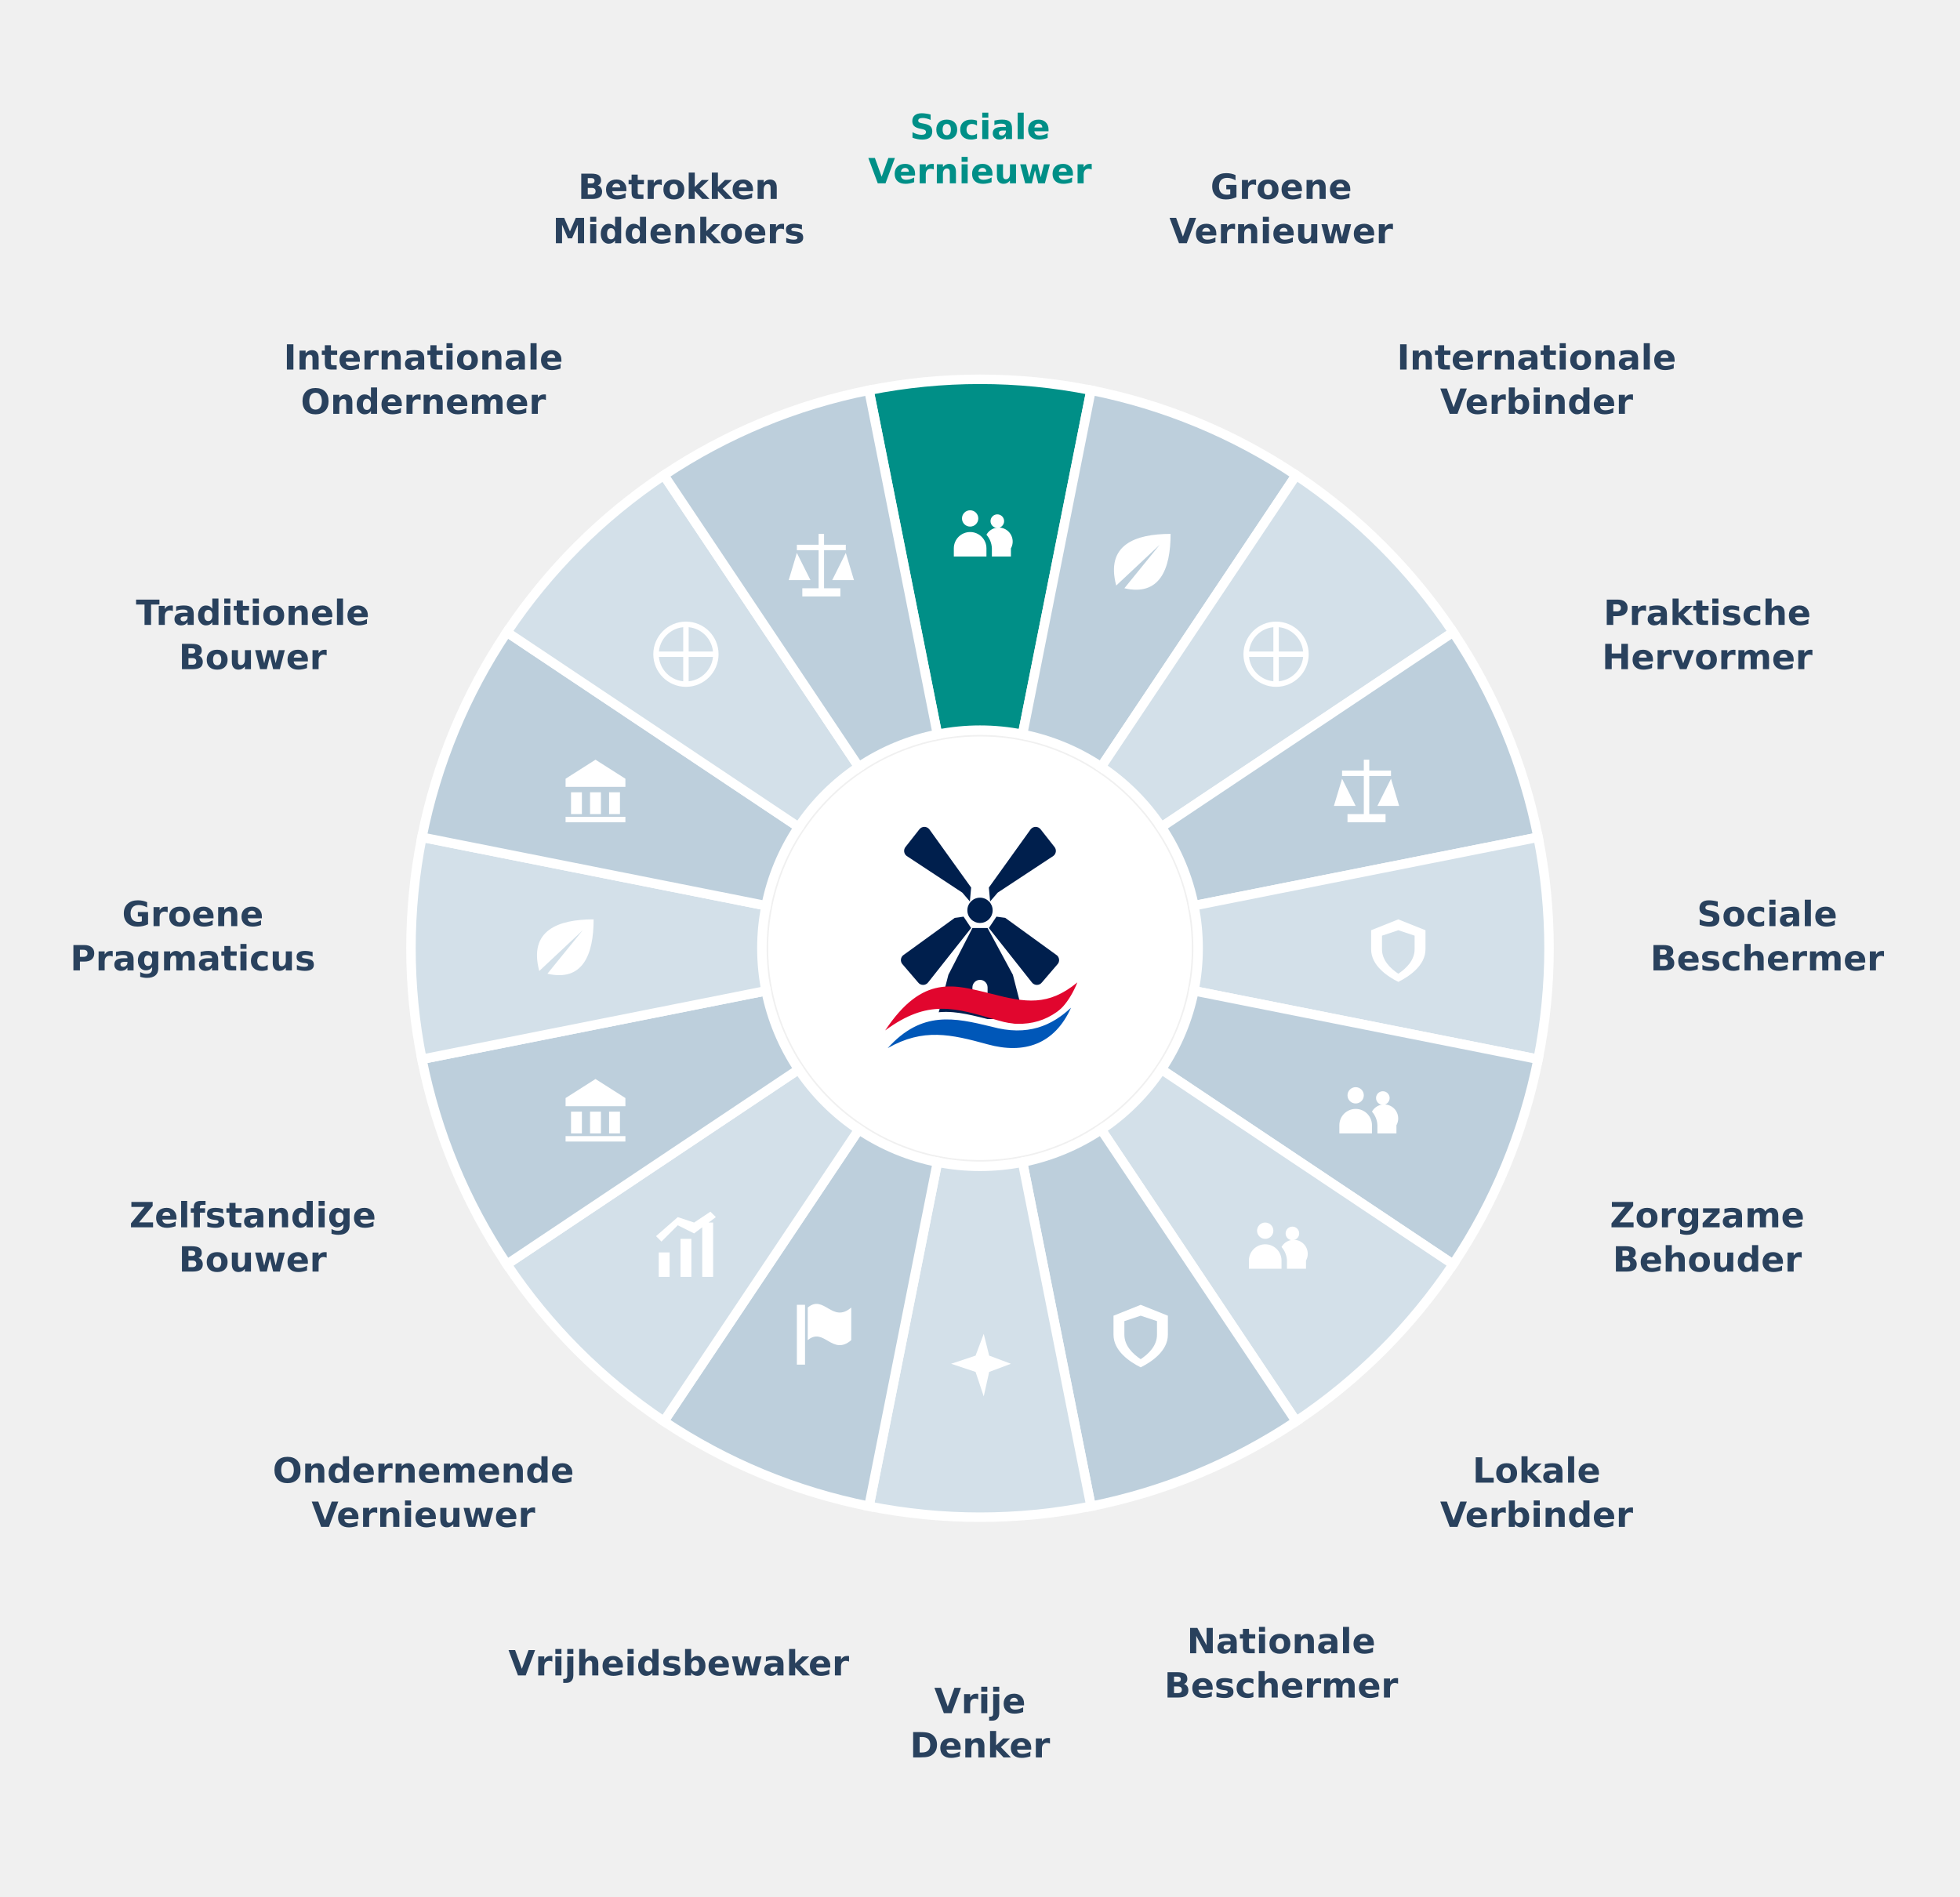
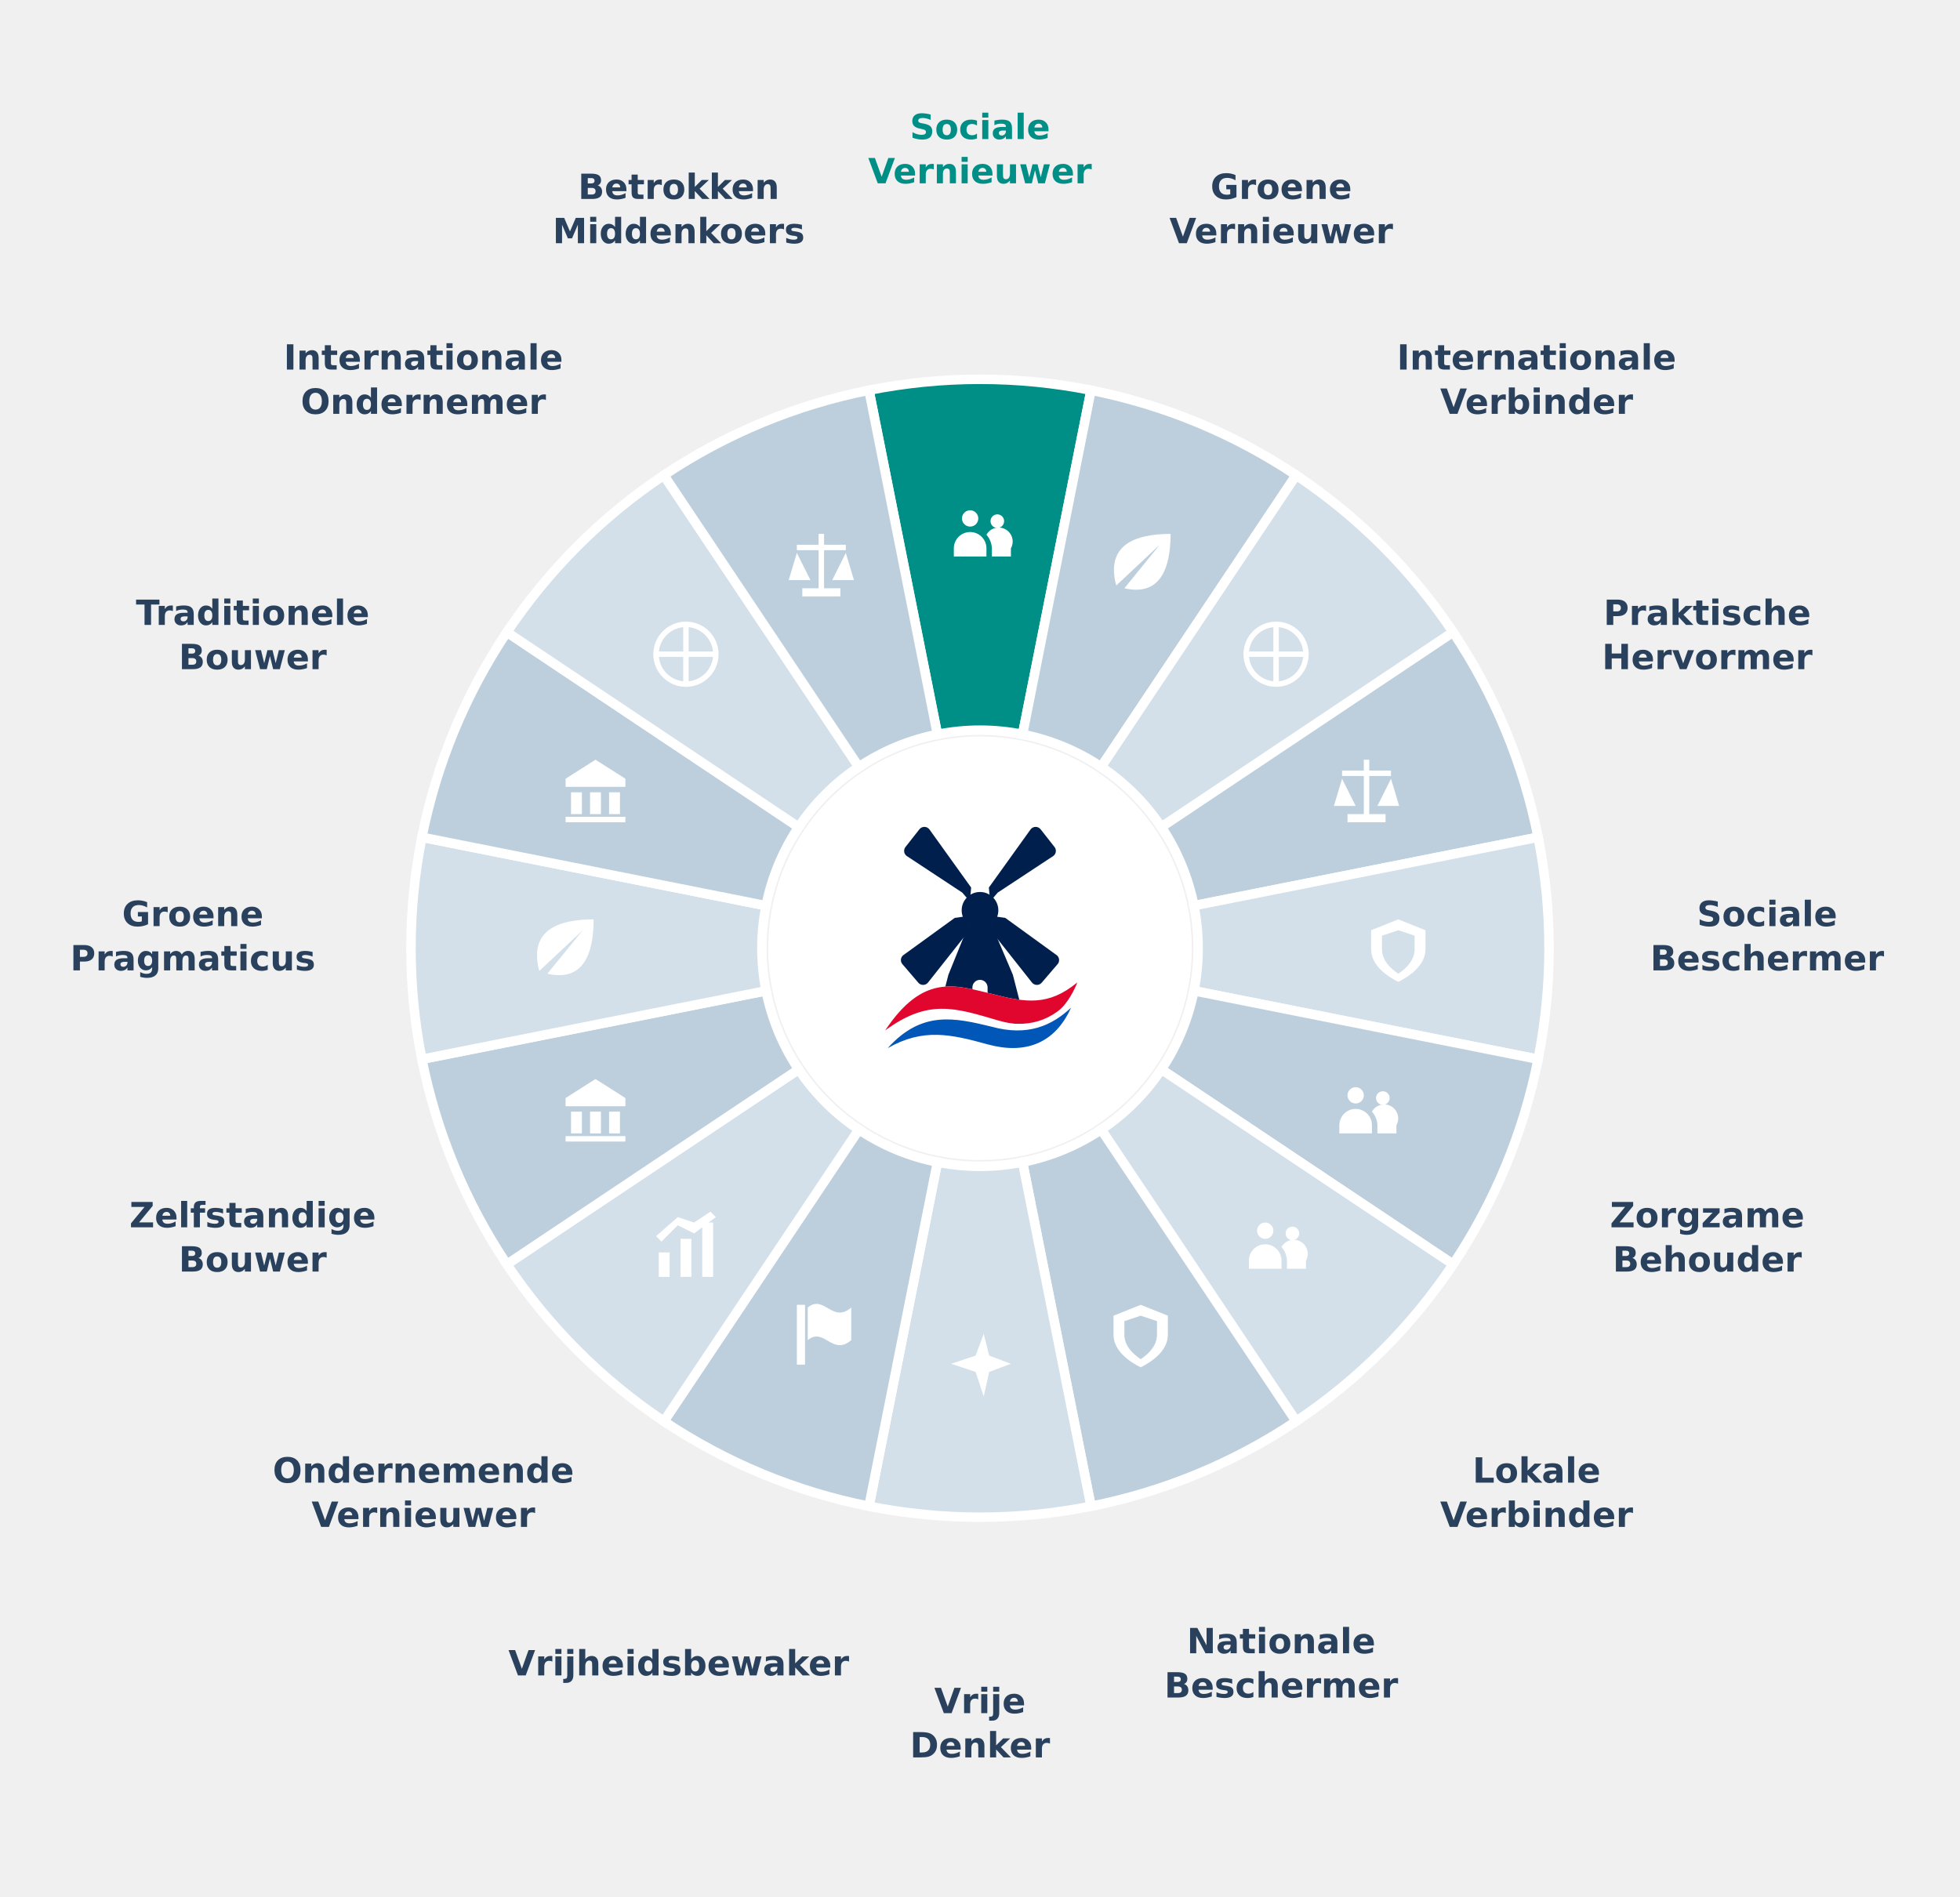
<svg xmlns="http://www.w3.org/2000/svg" viewBox="0 0 620 600">
  <path d="M296.54,232.33L274.88,123.46A180,180 0 0 1 345.12,123.46L323.46,232.33A69,69 0 0 0 296.54,232.33Z" fill="#008f87" stroke="white" stroke-width="3" />
  <g transform="translate(300.00,158.00) scale(.86)" fill="white">
    <circle cx="8" cy="7" r="3" />
    <circle cx="18" cy="8" r="2.5" />
    <path d="M2 21v-3a6 6 0 0 1 12 0v3zm14 0v-3a8 8 0 0 0-2-5 5 5 0 0 1 9 5v3z" />
  </g>
  <text x="310.00" y="44.00" text-anchor="middle" font-family="DejaVu Sans,sans-serif" font-size="11" font-weight="bold" fill="#008f87">Sociale</text>
  <text x="310.00" y="58.00" text-anchor="middle" font-family="DejaVu Sans,sans-serif" font-size="11" font-weight="bold" fill="#008f87">Vernieuwer</text>
  <path d="M323.46,232.33L345.12,123.46A180,180 0 0 1 410.00,150.34L348.33,242.63A69,69 0 0 0 323.46,232.33Z" fill="#bdcfdc" stroke="white" stroke-width="3" />
  <g transform="translate(350.51,168.05) scale(.86)" fill="white">
    <path d="M3 20C-1 5 10 1 23 1c0 13-4 23-17 20L19 5z" />
  </g>
  <text x="405.29" y="62.95" text-anchor="middle" font-family="DejaVu Sans,sans-serif" font-size="11" font-weight="bold" fill="#29415d">Groene</text>
  <text x="405.29" y="76.95" text-anchor="middle" font-family="DejaVu Sans,sans-serif" font-size="11" font-weight="bold" fill="#29415d">Vernieuwer</text>
  <path d="M348.33,242.63L410.00,150.34A180,180 0 0 1 459.66,200.00L367.37,261.67A69,69 0 0 0 348.33,242.63Z" fill="#d3e0e9" stroke="white" stroke-width="3" />
  <g transform="translate(393.34,196.66) scale(.86)" fill="white">
    <path d="M12 0a12 12 0 1 1 0 24 12 12 0 1 1 0-24zM12 2a10 10 0 1 0 0 20 10 10 0 1 0 0-20z" fill-rule="evenodd" />
    <path d="M1 11h22v2H1zM11 1h2v22h-2z" />
  </g>
  <text x="486.07" y="116.93" text-anchor="middle" font-family="DejaVu Sans,sans-serif" font-size="11" font-weight="bold" fill="#29415d">Internationale</text>
  <text x="486.07" y="130.93" text-anchor="middle" font-family="DejaVu Sans,sans-serif" font-size="11" font-weight="bold" fill="#29415d">Verbinder</text>
  <path d="M367.37,261.67L459.66,200.00A180,180 0 0 1 486.54,264.88L377.67,286.54A69,69 0 0 0 367.37,261.67Z" fill="#bdcfdc" stroke="white" stroke-width="3" />
  <g transform="translate(421.95,239.49) scale(.86)" fill="white">
    <path d="M11 1h2v4h8v2h-8v14h6v3H5v-3h6V7H3V5h8zM3 8l5 10H0zm18 0 3 10H16z" />
  </g>
  <text x="540.05" y="197.71" text-anchor="middle" font-family="DejaVu Sans,sans-serif" font-size="11" font-weight="bold" fill="#29415d">Praktische</text>
  <text x="540.05" y="211.71" text-anchor="middle" font-family="DejaVu Sans,sans-serif" font-size="11" font-weight="bold" fill="#29415d">Hervormer</text>
  <path d="M377.67,286.54L486.54,264.88A180,180 0 0 1 486.54,335.12L377.67,313.46A69,69 0 0 0 377.67,286.54Z" fill="#d3e0e9" stroke="white" stroke-width="3" />
  <g transform="translate(432.00,290.00) scale(.86)" fill="white">
    <path d="m12 1 10 4v7c0 6-6 10-10 12C8 22 2 18 2 12V5zm0 4L6 7v5c0 4 3 7 6 9 3-2 6-5 6-9V7z" fill-rule="evenodd" />
  </g>
  <text x="559.00" y="293.00" text-anchor="middle" font-family="DejaVu Sans,sans-serif" font-size="11" font-weight="bold" fill="#29415d">Sociale</text>
  <text x="559.00" y="307.00" text-anchor="middle" font-family="DejaVu Sans,sans-serif" font-size="11" font-weight="bold" fill="#29415d">Beschermer</text>
  <path d="M377.67,313.46L486.54,335.12A180,180 0 0 1 459.66,400.00L367.37,338.33A69,69 0 0 0 377.67,313.46Z" fill="#bdcfdc" stroke="white" stroke-width="3" />
  <g transform="translate(421.95,340.51) scale(.86)" fill="white">
    <circle cx="8" cy="7" r="3" />
    <circle cx="18" cy="8" r="2.5" />
    <path d="M2 21v-3a6 6 0 0 1 12 0v3zm14 0v-3a8 8 0 0 0-2-5 5 5 0 0 1 9 5v3z" />
  </g>
  <text x="540.05" y="388.29" text-anchor="middle" font-family="DejaVu Sans,sans-serif" font-size="11" font-weight="bold" fill="#29415d">Zorgzame</text>
  <text x="540.05" y="402.29" text-anchor="middle" font-family="DejaVu Sans,sans-serif" font-size="11" font-weight="bold" fill="#29415d">Behouder</text>
  <path d="M367.37,338.33L459.66,400.00A180,180 0 0 1 410.00,449.66L348.33,357.37A69,69 0 0 0 367.37,338.33Z" fill="#d3e0e9" stroke="white" stroke-width="3" />
  <g transform="translate(393.34,383.34) scale(.86)" fill="white">
    <circle cx="8" cy="7" r="3" />
    <circle cx="18" cy="8" r="2.5" />
    <path d="M2 21v-3a6 6 0 0 1 12 0v3zm14 0v-3a8 8 0 0 0-2-5 5 5 0 0 1 9 5v3z" />
  </g>
  <text x="486.07" y="469.07" text-anchor="middle" font-family="DejaVu Sans,sans-serif" font-size="11" font-weight="bold" fill="#29415d">Lokale</text>
  <text x="486.07" y="483.07" text-anchor="middle" font-family="DejaVu Sans,sans-serif" font-size="11" font-weight="bold" fill="#29415d">Verbinder</text>
  <path d="M348.33,357.37L410.00,449.66A180,180 0 0 1 345.12,476.54L323.46,367.67A69,69 0 0 0 348.33,357.37Z" fill="#bdcfdc" stroke="white" stroke-width="3" />
  <g transform="translate(350.51,411.95) scale(.86)" fill="white">
    <path d="m12 1 10 4v7c0 6-6 10-10 12C8 22 2 18 2 12V5zm0 4L6 7v5c0 4 3 7 6 9 3-2 6-5 6-9V7z" fill-rule="evenodd" />
  </g>
  <text x="405.29" y="523.05" text-anchor="middle" font-family="DejaVu Sans,sans-serif" font-size="11" font-weight="bold" fill="#29415d">Nationale</text>
  <text x="405.29" y="537.05" text-anchor="middle" font-family="DejaVu Sans,sans-serif" font-size="11" font-weight="bold" fill="#29415d">Beschermer</text>
  <path d="M323.46,367.67L345.12,476.54A180,180 0 0 1 274.88,476.54L296.54,367.67A69,69 0 0 0 323.46,367.67Z" fill="#d3e0e9" stroke="white" stroke-width="3" />
  <g transform="translate(300.00,422.00) scale(.86)" fill="white">
    <path d="m13 0 2 8 8 3-8 3-2 9-3-9-9-3 9-3z" />
  </g>
  <text x="310.00" y="542.00" text-anchor="middle" font-family="DejaVu Sans,sans-serif" font-size="11" font-weight="bold" fill="#29415d">Vrije</text>
  <text x="310.00" y="556.00" text-anchor="middle" font-family="DejaVu Sans,sans-serif" font-size="11" font-weight="bold" fill="#29415d">Denker</text>
  <path d="M296.54,367.67L274.88,476.54A180,180 0 0 1 210.00,449.66L271.67,357.37A69,69 0 0 0 296.54,367.67Z" fill="#bdcfdc" stroke="white" stroke-width="3" />
  <g transform="translate(249.49,411.95) scale(.86)" fill="white">
    <path d="M3 1h3v22H3zm4 1c6-5 9 6 16 0v12c-7 6-10-5-16 0z" />
  </g>
  <text x="214.71" y="530.05" text-anchor="middle" font-family="DejaVu Sans,sans-serif" font-size="11" font-weight="bold" fill="#29415d">Vrijheidsbewaker</text>
  <path d="M271.67,357.37L210.00,449.66A180,180 0 0 1 160.34,400.00L252.63,338.33A69,69 0 0 0 271.67,357.37Z" fill="#d3e0e9" stroke="white" stroke-width="3" />
  <g transform="translate(206.66,383.34) scale(.86)" fill="white">
    <path d="M2 15h4v9H2zm8-5h4v14h-4zm8-6h4v20h-4zM1 9l8-7 6 2 6-4 2 2-8 6-6-3-6 6z" />
  </g>
  <text x="133.93" y="469.07" text-anchor="middle" font-family="DejaVu Sans,sans-serif" font-size="11" font-weight="bold" fill="#29415d">Ondernemende</text>
  <text x="133.93" y="483.07" text-anchor="middle" font-family="DejaVu Sans,sans-serif" font-size="11" font-weight="bold" fill="#29415d">Vernieuwer</text>
  <path d="M252.63,338.33L160.34,400.00A180,180 0 0 1 133.46,335.12L242.33,313.46A69,69 0 0 0 252.63,338.33Z" fill="#bdcfdc" stroke="white" stroke-width="3" />
  <g transform="translate(178.05,340.51) scale(.86)" fill="white">
    <path d="m1 8 11-7 11 7v3H1zm2 5h4v8H3zm7 0h4v8h-4zm7 0h4v8h-4zM1 22h22v2H1z" />
  </g>
  <text x="79.95" y="388.29" text-anchor="middle" font-family="DejaVu Sans,sans-serif" font-size="11" font-weight="bold" fill="#29415d">Zelfstandige</text>
  <text x="79.95" y="402.29" text-anchor="middle" font-family="DejaVu Sans,sans-serif" font-size="11" font-weight="bold" fill="#29415d">Bouwer</text>
  <path d="M242.33,313.46L133.46,335.12A180,180 0 0 1 133.46,264.88L242.33,286.54A69,69 0 0 0 242.33,313.46Z" fill="#d3e0e9" stroke="white" stroke-width="3" />
  <g transform="translate(168.00,290.00) scale(.86)" fill="white">
    <path d="M3 20C-1 5 10 1 23 1c0 13-4 23-17 20L19 5z" />
  </g>
  <text x="61.00" y="293.00" text-anchor="middle" font-family="DejaVu Sans,sans-serif" font-size="11" font-weight="bold" fill="#29415d">Groene</text>
  <text x="61.00" y="307.00" text-anchor="middle" font-family="DejaVu Sans,sans-serif" font-size="11" font-weight="bold" fill="#29415d">Pragmaticus</text>
  <path d="M242.33,286.54L133.46,264.88A180,180 0 0 1 160.34,200.00L252.63,261.67A69,69 0 0 0 242.33,286.54Z" fill="#bdcfdc" stroke="white" stroke-width="3" />
  <g transform="translate(178.05,239.49) scale(.86)" fill="white">
    <path d="m1 8 11-7 11 7v3H1zm2 5h4v8H3zm7 0h4v8h-4zm7 0h4v8h-4zM1 22h22v2H1z" />
  </g>
  <text x="79.95" y="197.71" text-anchor="middle" font-family="DejaVu Sans,sans-serif" font-size="11" font-weight="bold" fill="#29415d">Traditionele</text>
  <text x="79.95" y="211.71" text-anchor="middle" font-family="DejaVu Sans,sans-serif" font-size="11" font-weight="bold" fill="#29415d">Bouwer</text>
  <path d="M252.63,261.67L160.34,200.00A180,180 0 0 1 210.00,150.34L271.67,242.63A69,69 0 0 0 252.63,261.67Z" fill="#d3e0e9" stroke="white" stroke-width="3" />
  <g transform="translate(206.66,196.66) scale(.86)" fill="white">
    <path d="M12 0a12 12 0 1 1 0 24 12 12 0 1 1 0-24zM12 2a10 10 0 1 0 0 20 10 10 0 1 0 0-20z" fill-rule="evenodd" />
    <path d="M1 11h22v2H1zM11 1h2v22h-2z" />
  </g>
  <text x="133.93" y="116.93" text-anchor="middle" font-family="DejaVu Sans,sans-serif" font-size="11" font-weight="bold" fill="#29415d">Internationale</text>
  <text x="133.93" y="130.93" text-anchor="middle" font-family="DejaVu Sans,sans-serif" font-size="11" font-weight="bold" fill="#29415d">Ondernemer</text>
  <path d="M271.67,242.63L210.00,150.34A180,180 0 0 1 274.88,123.46L296.54,232.33A69,69 0 0 0 271.67,242.63Z" fill="#bdcfdc" stroke="white" stroke-width="3" />
  <g transform="translate(249.49,168.05) scale(.86)" fill="white">
    <path d="M11 1h2v4h8v2h-8v14h6v3H5v-3h6V7H3V5h8zM3 8l5 10H0zm18 0 3 10H16z" />
  </g>
  <text x="214.71" y="62.95" text-anchor="middle" font-family="DejaVu Sans,sans-serif" font-size="11" font-weight="bold" fill="#29415d">Betrokken</text>
  <text x="214.71" y="76.95" text-anchor="middle" font-family="DejaVu Sans,sans-serif" font-size="11" font-weight="bold" fill="#29415d">Middenkoers</text>
  <circle cx="310" cy="300" r="67" fill="white" />
  <g transform="translate(278,260) scale(.40)">
    <g fill="#001f4d">
      <path d="m72 63-6-7L22 27a5 5 0 0 1-1-7L32 6a5 5 0 0 1 8 0l33 46z" />
      <path d="m88 63 6-7 44-29a5 5 0 0 0 1-7L128 6a5 5 0 0 0-8 0L87 52z" />
      <path d="m67 75-7 1-40 29a5 5 0 0 0-1 8l12 14a5 5 0 0 0 8 0l34-43z" />
      <path d="m93 75 7 1 40 29a5 5 0 0 1 1 8l-12 14a5 5 0 0 1-8 0L87 84z" />
-       <path d="m74 84-19 37-9 35h69l-9-35-20-37z" />
-       <circle cx="80" cy="70" r="10" />
+       <path d="M74 74 55 121l-9 35h69l-9-35-20-47z" />
+       <circle cx="80" cy="70" r="14.5" />
    </g>
    <path d="M74 131a6 6 0 0 1 12 0v14H74z" fill="#fff" />
+     <path d="M5 165c30-45 55-36 84-29 27 7 45 10 68-9-1 4-2 7-3.5 10.5L152 147c-13 29-37 37-66 29-29-8-51-13-79 3z" fill="#fff" />
    <path d="M5 165c30-45 55-36 84-29 27 7 45 10 68-9-13 32-36 38-63 30-34-10-55-17-89 8" fill="#e1062e" />
    <path d="M5 174c32-33 56-24 85-17 28 7 47 1 64-19-9 28-36 40-65 31-33-10-54-13-84 5" fill="#fff" />
    <path d="M7 179c27-30 53-24 82-17 29 8 48-1 63-15-13 29-37 37-66 29-29-8-51-13-79 3" fill="#0057b8" />
  </g>
</svg>
